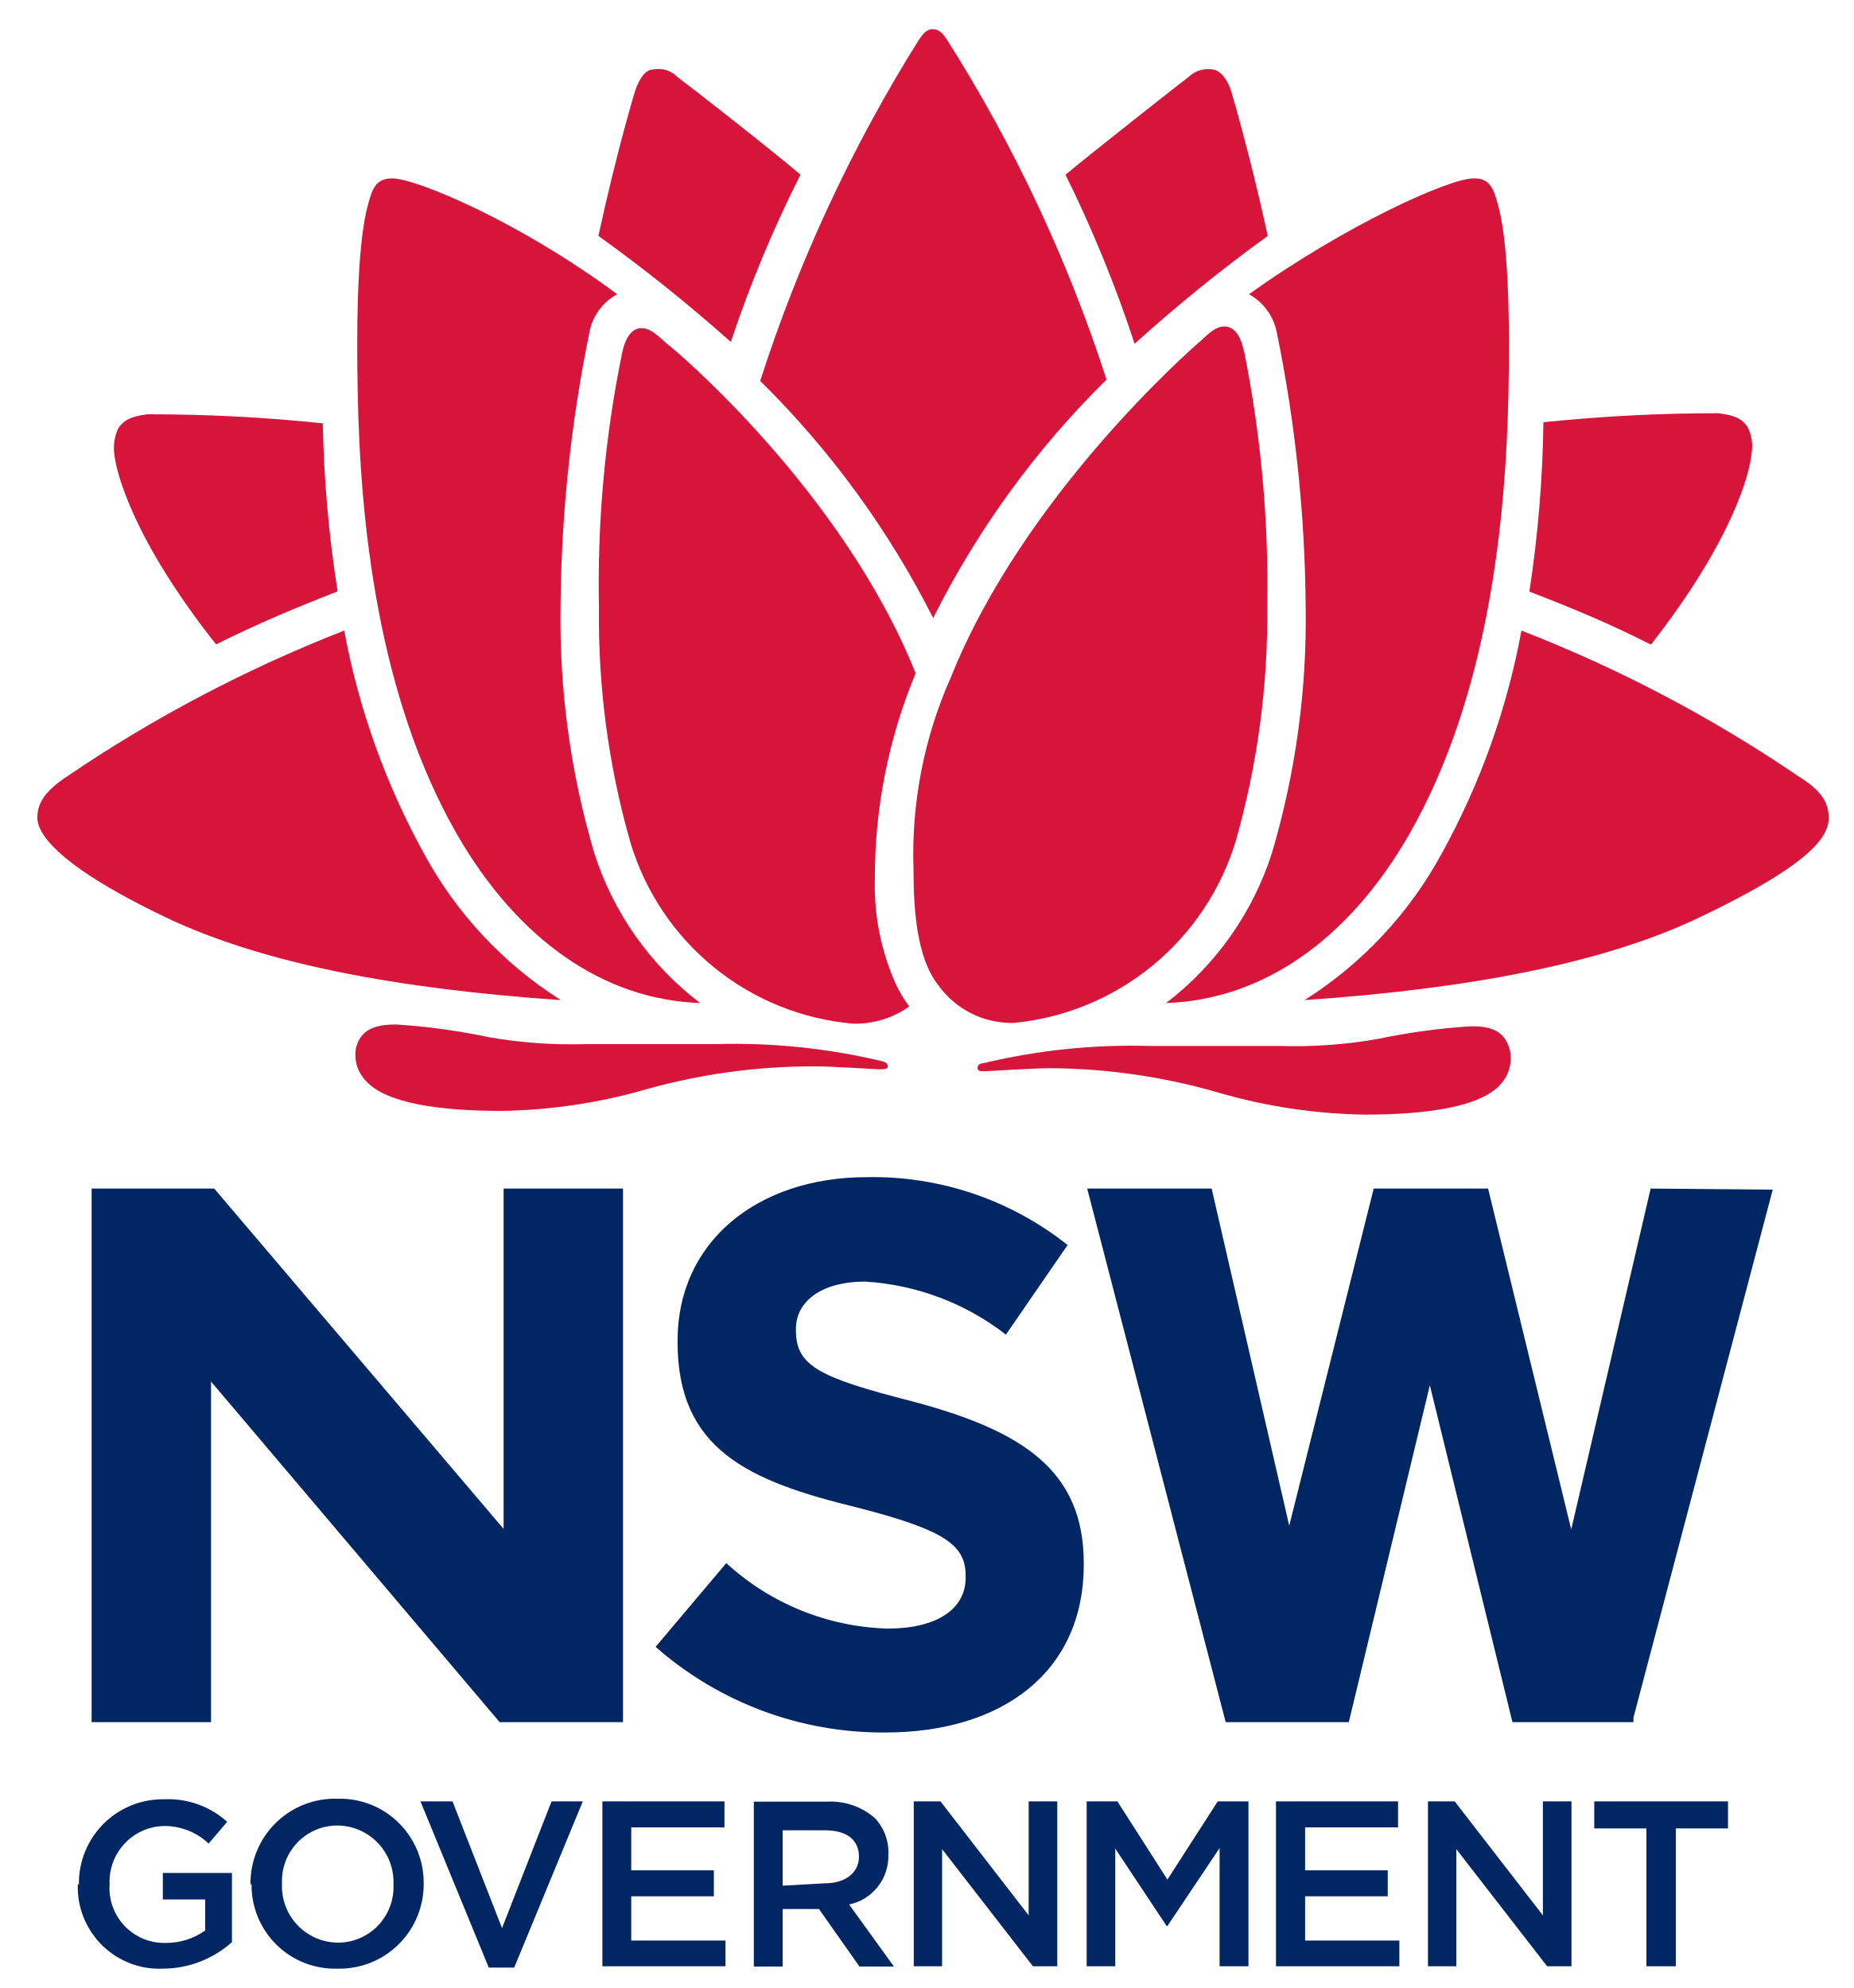
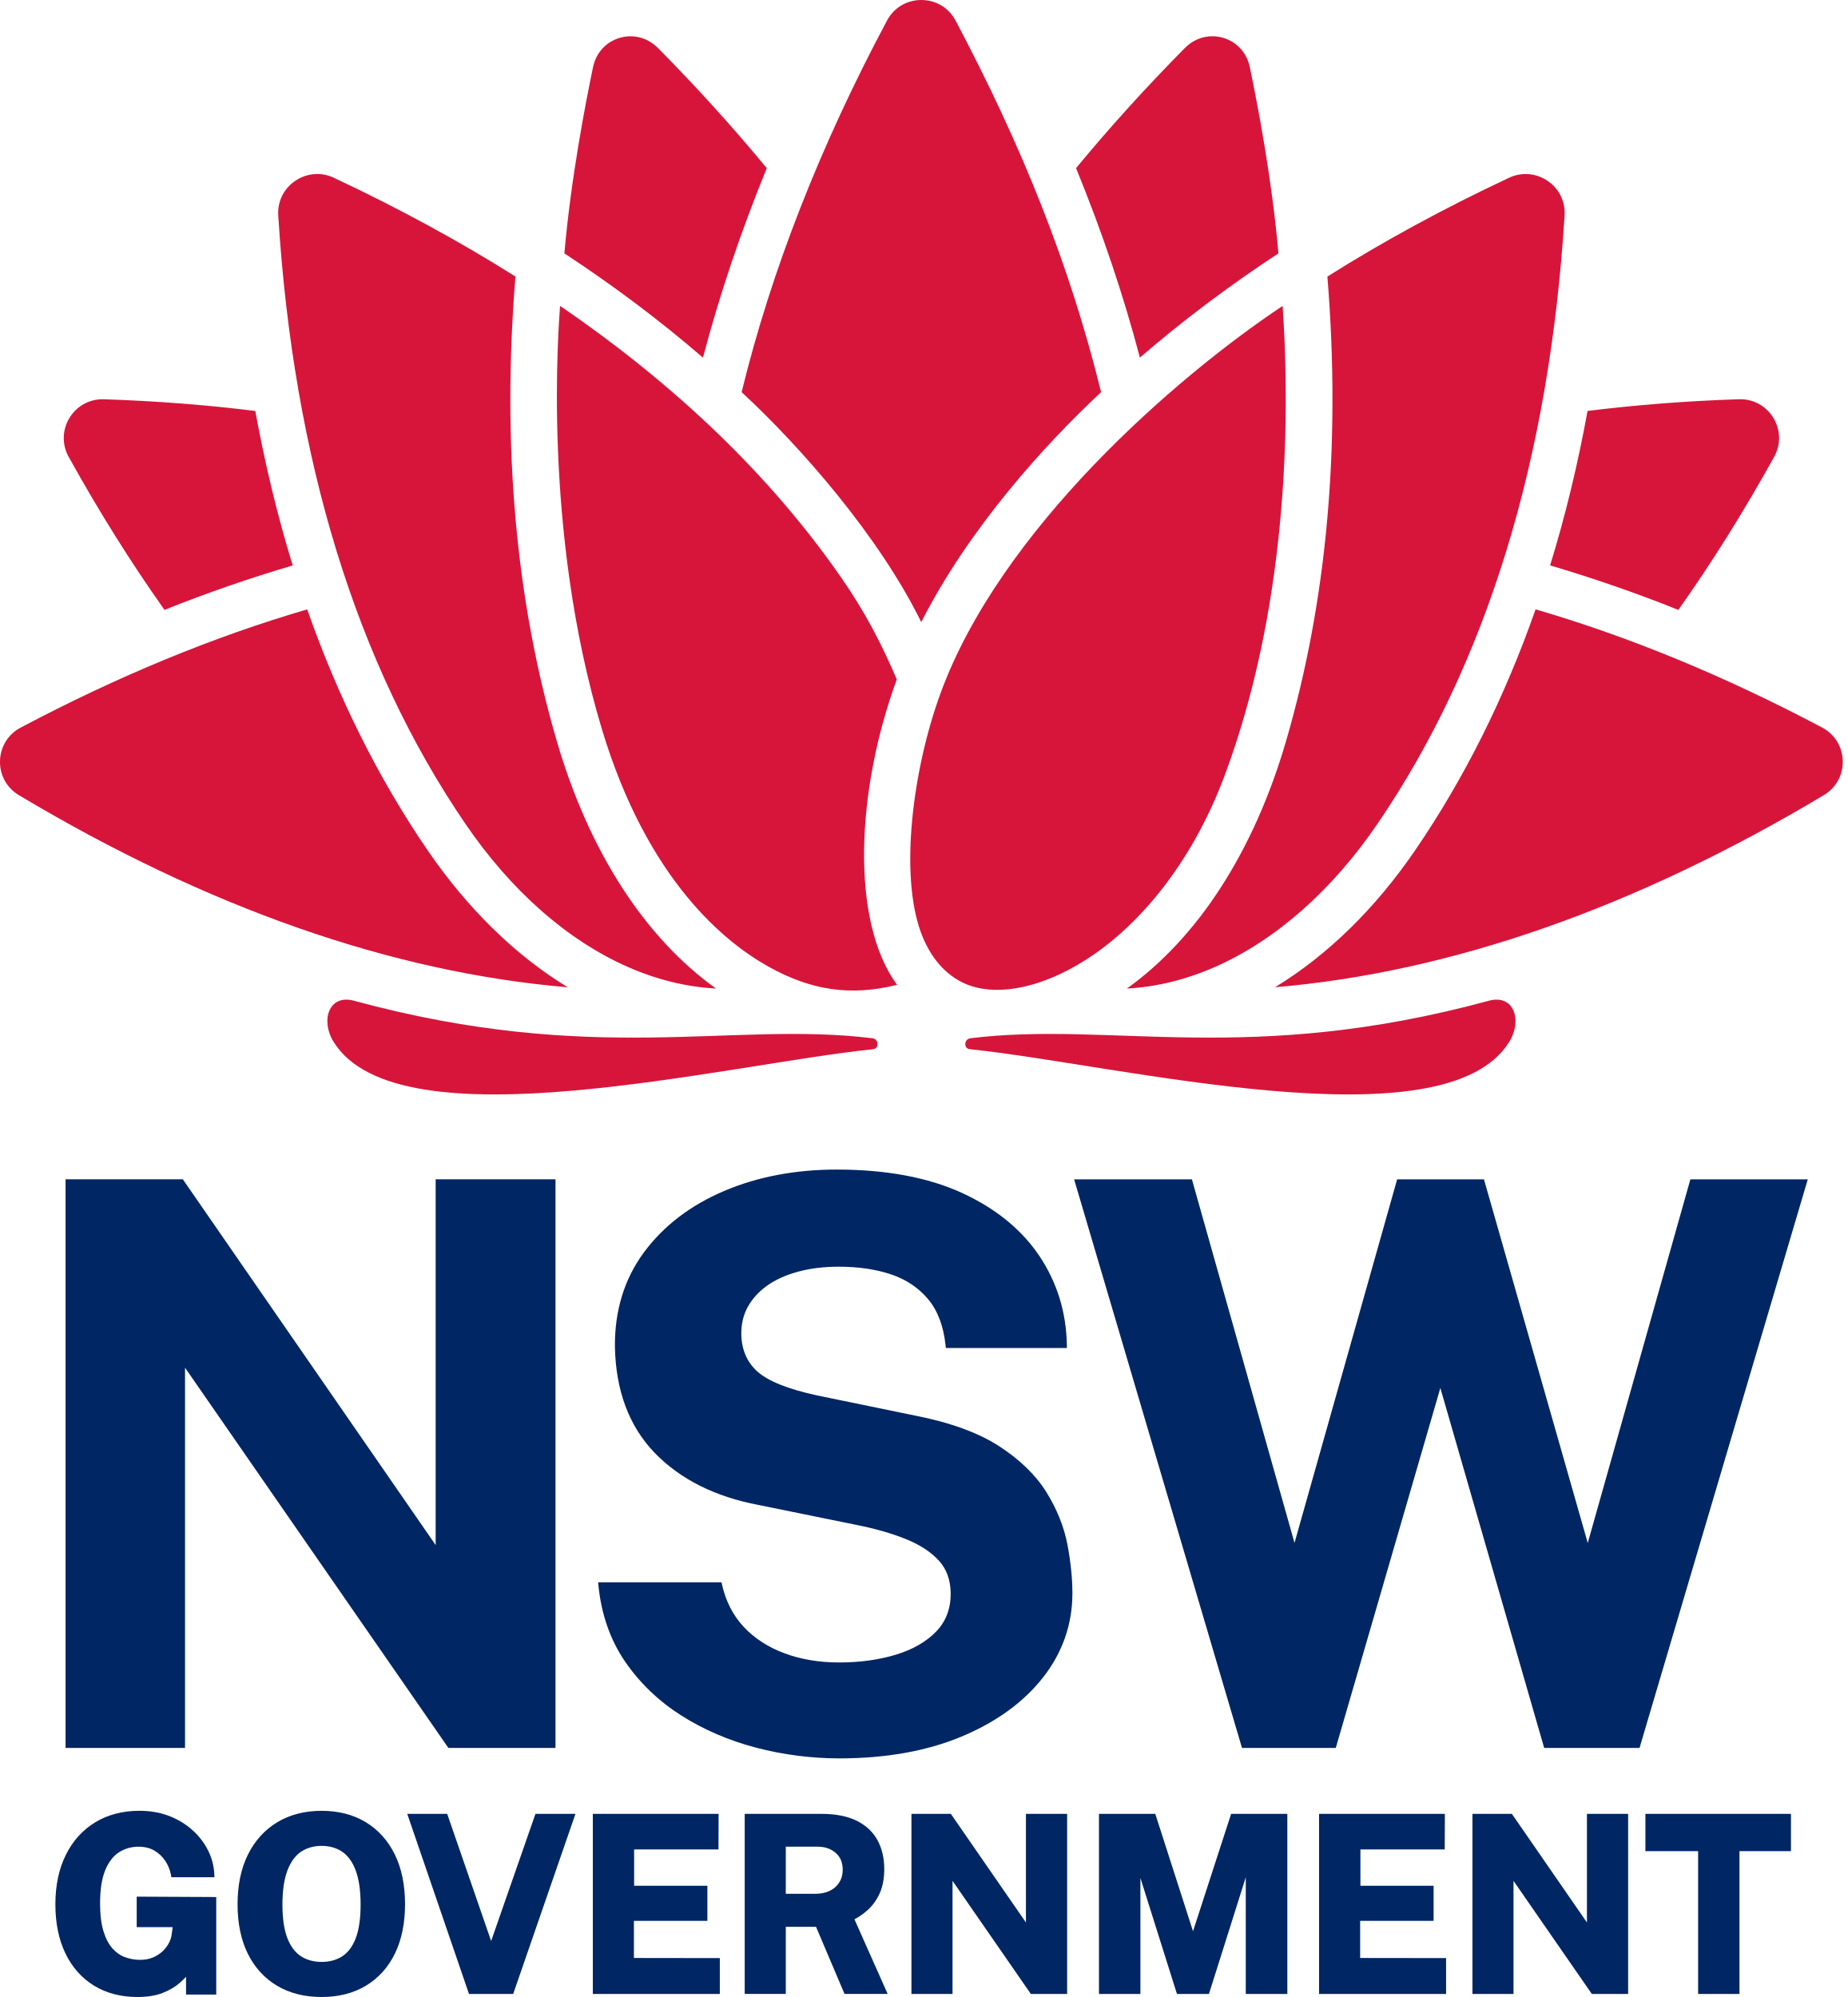
- <svg xmlns="http://www.w3.org/2000/svg" width="261" height="280" viewBox="0 0 261 280" fill="none">
-   <path d="m92.319 231.952 9.955-11.797a34.99 34.99 0 0 0 22.744 9.221c6.824 0 10.962-2.688 10.962-7.168v-.224c0-4.256-2.61-6.421-15.324-9.669-15.324-3.734-25.242-8.176-25.242-23.296v-.224c0-13.851 11.185-22.998 26.659-22.998a44.072 44.072 0 0 1 28.262 9.558l-8.687 12.618a35.845 35.845 0 0 0-19.799-7.466c-6.413 0-9.769 2.949-9.769 6.645v.224c0 5.003 3.244 6.645 16.406 10.005 15.436 4.107 24.124 9.67 24.124 22.774v.224c0 15.157-11.521 23.632-27.927 23.632a48.433 48.433 0 0 1-32.364-12.059Zm-21.402-16.613-40.753-47.936H12.9v75.152h16.816v-47.974l40.641 47.974h17.375v-75.152H70.917v47.936Zm150.336.074 11.186-48.01 17.189.149-19.613 74.368v.635h-17.039l-11.633-47.451-11.41 47.451h-17.338l-19.5-75.152h17.524l10.925 47.488 11.894-47.488h16.108l11.707 48.01Z" fill="#002664" />
-   <path d="M36.161 260.728a11.922 11.922 0 0 0-.888 4.712l.15-.075a11.777 11.777 0 0 0 3.503 8.534 11.737 11.737 0 0 0 8.577 3.375c1.591.041 3.175-.24 4.655-.826a11.865 11.865 0 0 0 7.5-11.158 11.805 11.805 0 0 0-7.445-11.122 11.76 11.76 0 0 0-4.635-.824 11.884 11.884 0 0 0-8.745 3.404 11.898 11.898 0 0 0-2.672 3.98Zm18.733 1.511c.379.997.553 2.06.514 3.126v.075a7.85 7.85 0 0 1-2.172 5.762 7.82 7.82 0 0 1-5.659 2.414 7.94 7.94 0 0 1-7.38-5.185 7.962 7.962 0 0 1-.487-3.141 7.808 7.808 0 0 1 4.722-7.548 7.792 7.792 0 0 1 3.071-.628 7.954 7.954 0 0 1 5.7 2.448 7.944 7.944 0 0 1 1.691 2.677Zm-42.925-1.42a11.844 11.844 0 0 0-.859 4.621l-.15-.075a11.506 11.506 0 0 0 7.353 11.155c1.483.571 3.067.828 4.654.755a14.645 14.645 0 0 0 9.694-3.734v-9.744H22.93v3.734h5.965v4.368a9.494 9.494 0 0 1-5.593 1.754 7.698 7.698 0 0 1-5.764-2.402 7.73 7.73 0 0 1-2.103-5.886 7.844 7.844 0 0 1 2.04-5.631 7.825 7.825 0 0 1 5.417-2.545 9.051 9.051 0 0 1 6.488 2.464l2.61-3.061a12.403 12.403 0 0 0-8.911-3.173 11.8 11.8 0 0 0-8.522 3.478 11.833 11.833 0 0 0-2.588 3.922Zm47.24-7.102h4.512l6.973 17.845 6.972-17.845h4.4l-9.657 23.408h-3.58l-9.62-23.408Zm42.805 0H84.825v23.221h17.338v-3.621H88.889v-6.235h11.633v-3.658H88.889v-6.048h13.125v-3.659Zm4.138.038h10.328a9.425 9.425 0 0 1 6.711 2.314 6.977 6.977 0 0 1 1.902 5.152 6.947 6.947 0 0 1-5.519 7.019l6.302 8.736h-4.847l-5.705-8.101h-5.108v8.101h-4.064v-23.221Zm10.029 11.498c2.909 0 4.773-1.53 4.773-3.733 0-2.464-1.79-3.733-4.81-3.733h-5.928v7.802l5.965-.336Zm16.257-11.536h-3.766v23.221h3.99v-16.501l12.789 16.501h3.43v-23.221h-4.027v16.053l-12.416-16.053Zm20.583 0h4.325l7.047 11.013 7.084-11.013h4.325v23.221h-4.064v-16.65l-7.345 10.976h-.112l-7.234-10.902v16.576h-4.026v-23.221Zm43.846 0h-17.189v23.221h17.375v-3.621H183.78v-6.235h11.633v-3.658H183.78v-6.048h13.087v-3.659Zm4.214 0h3.766l12.416 16.053v-16.053h4.027v23.221h-3.431l-12.789-16.501v16.501h-3.989v-23.221Zm23.416 3.808h7.346v19.413h4.138v-19.413h7.346v-3.808h-18.83v3.808Z" fill="#002664" />
-   <path d="M179.829 47.002a199.218 199.218 0 0 1 4.027 38.342 115.856 115.856 0 0 1-4.735 34.757 43.12 43.12 0 0 1-14.915 21.168c13.535-.448 25.69-8.848 34.266-23.819 11.186-19.6 13.572-44.24 13.945-62.235.41-20.495-1.156-25.349-1.753-27.327-.596-1.979-1.417-2.8-3.169-2.763-3.43 0-18.009 6.57-31.618 16.315a7.92 7.92 0 0 1 3.952 5.562Z" fill="#D7153A" />
-   <path d="M142.805 144.069a36.296 36.296 0 0 0 19.484-8.066 36.367 36.367 0 0 0 11.724-17.545 116.493 116.493 0 0 0 4.437-33.114 167.468 167.468 0 0 0-3.206-35.58c-.298-1.306-.783-3.36-2.386-3.732-1.604-.374-3.021 1.344-3.99 2.165-.969.821-24.646 21.504-34.937 47.115a61.393 61.393 0 0 0-5.294 27.178c0 5.899.522 12.507 3.467 16.24a12.697 12.697 0 0 0 10.701 5.339ZM178.525 33.227c-2.685-12.246-5.22-20.571-5.22-20.608-.56-1.494-1.38-2.651-2.536-2.838a3.985 3.985 0 0 0-3.43 1.083c-1.641 1.232-13.423 10.528-17.301 13.739a180.017 180.017 0 0 1 9.732 23.818 220.726 220.726 0 0 1 18.755-15.194ZM246.644 63.877a5.939 5.939 0 0 0-.559-3.733c-.746-1.12-1.715-1.643-4.101-1.941a236.173 236.173 0 0 0-24.646 1.269 172.783 172.783 0 0 1-1.976 23.856c5.742 2.203 11.185 4.442 17.114 7.466 11.558-14.784 13.945-24.229 14.168-26.917ZM257.494 115.061c0-1.978-1.007-3.733-4.176-5.674a194.57 194.57 0 0 0-39.076-20.571 103.542 103.542 0 0 1-11.185 31.323 55.982 55.982 0 0 1-19.352 20.72c22.856-1.568 42.096-5.115 55.929-11.798 15.884-7.616 17.972-11.461 17.86-14ZM207.01 144.555a92.057 92.057 0 0 0-13.087 1.792 67.03 67.03 0 0 1-13.721.97h-18.345a89.782 89.782 0 0 0-23.378 2.427c-.41 0-.895.261-.82.747.075.485.634.373 1.23.373.597 0 6.302-.411 9.098-.411a86.804 86.804 0 0 1 23.714 3.472 77.846 77.846 0 0 0 20.507 3.062c8.688 0 16.219-1.083 19.053-4.219a5.491 5.491 0 0 0 1.38-4.741c-.634-2.539-2.238-3.547-5.631-3.472ZM64.317 117.451c8.576 14.933 20.73 23.37 34.266 23.818a42.897 42.897 0 0 1-14.915-21.168 115.88 115.88 0 0 1-4.735-34.757c.1-12.88 1.449-25.722 4.027-38.341a7.732 7.732 0 0 1 3.952-5.563C73.116 31.21 58.724 25.2 55.294 25.125c-1.79 0-2.61.747-3.207 2.763-.596 2.016-2.125 6.832-1.715 27.328.336 17.995 2.722 42.635 13.945 62.235Z" fill="#D7153A" />
-   <path d="M93.924 48.421c-.97-.821-2.46-2.501-3.99-2.165-1.528.336-2.125 2.352-2.386 3.733a162.127 162.127 0 0 0-3.206 35.579 115.208 115.208 0 0 0 4.437 33.115 36.029 36.029 0 0 0 11.782 17.581 35.949 35.949 0 0 0 19.612 7.917 13.111 13.111 0 0 0 7.868-2.426 17.348 17.348 0 0 1-1.939-3.248 33.866 33.866 0 0 1-2.909-14.635 74.768 74.768 0 0 1 5.742-29.045c-10.29-25.723-34.079-45.771-35.01-46.406ZM131.395 87.061a126.92 126.92 0 0 1 24.422-33.6 210.364 210.364 0 0 0-22.483-47.899c-.597-.858-1.082-1.456-1.977-1.456-.894 0-1.305.598-1.938 1.456a213.57 213.57 0 0 0-22.372 48.086 127.798 127.798 0 0 1 24.46 33.6l-.112-.187ZM112.717 24.603c-3.729-3.211-15.623-12.507-17.301-13.739a3.73 3.73 0 0 0-3.393-1.083c-1.193 0-1.976 1.344-2.535 2.838 0 0-2.573 8.362-5.22 20.608A227.013 227.013 0 0 1 102.91 48.16a174.863 174.863 0 0 1 9.807-23.557ZM30.426 90.757c6.003-2.986 11.372-5.226 17.114-7.466a172.682 172.682 0 0 1-2.088-23.67 236.484 236.484 0 0 0-24.683-1.27c-2.386.3-3.318.822-4.101 1.942a6.504 6.504 0 0 0-.56 3.734c.261 2.538 2.648 11.984 14.318 26.73ZM59.656 120.139A104.64 104.64 0 0 1 48.47 88.816a196.833 196.833 0 0 0-39.075 20.571c-3.17 2.128-4.064 3.733-4.139 5.674-.074 1.942 1.976 6.384 17.786 14 13.833 6.683 33.072 10.23 55.928 11.798a55.976 55.976 0 0 1-19.314-20.72ZM124.274 149.483a89.357 89.357 0 0 0-23.34-2.427H82.589a67.616 67.616 0 0 1-13.758-.971 91.22 91.22 0 0 0-13.05-1.792c-3.43 0-4.997.971-5.63 3.211a5.271 5.271 0 0 0 1.379 4.741c2.796 3.136 10.328 4.219 19.053 4.219a77.564 77.564 0 0 0 20.47-3.061 87.039 87.039 0 0 1 23.639-3.211c2.796 0 8.464.411 9.098.411.634 0 1.193 0 1.23-.374.037-.373-.335-.634-.746-.746Z" fill="#D7153A" />
+ <svg xmlns="http://www.w3.org/2000/svg" class="nsw-header__waratah-gov" viewBox="0 0 259 280" fill="none">
+   <path class="hide" fill-rule="evenodd" clip-rule="evenodd" d="M24.208 270.207h-5.045v-4.277l11.15.054v13.676H26.08v-2.491c-.266.278-.553.556-.86.833-.673.585-1.49 1.07-2.433 1.434-.96.373-2.143.564-3.513.564-2.33 0-4.385-.539-6.109-1.6-1.727-1.065-3.073-2.594-4.007-4.538-.926-1.927-1.395-4.231-1.395-6.85 0-2.657.494-4.994 1.47-6.946.971-1.96 2.363-3.498 4.132-4.571 1.768-1.065 3.849-1.604 6.183-1.604 1.515 0 2.915.245 4.156.725 1.255.485 2.36 1.157 3.273 1.985a9.61 9.61 0 0 1 2.192 2.852 8.196 8.196 0 0 1 .872 3.319l.021.435h-6.038l-.062-.339a5.22 5.22 0 0 0-.814-1.981 4.562 4.562 0 0 0-1.537-1.43c-.614-.352-1.345-.531-2.175-.531-1.005 0-1.931.261-2.741.775-.806.51-1.458 1.351-1.935 2.495-.486 1.169-.731 2.74-.731 4.679 0 1.579.162 2.897.482 3.925.311 1.011.739 1.819 1.266 2.403.523.581 1.117.991 1.773 1.219a6.036 6.036 0 0 0 2.089.369c.669 0 1.27-.112 1.79-.328.523-.224.98-.514 1.354-.866.377-.356.676-.746.884-1.152.216-.41.349-.816.399-1.21l.14-1.028Zm20.878-16.312c2.354 0 4.435.534 6.179 1.587 1.752 1.061 3.13 2.59 4.086 4.546.947 1.935 1.428 4.281 1.428 6.967 0 2.648-.473 4.969-1.412 6.9-.946 1.948-2.317 3.469-4.073 4.521-1.744 1.053-3.837 1.583-6.212 1.583-2.396 0-4.502-.534-6.254-1.583-1.753-1.044-3.135-2.557-4.099-4.505-.947-1.927-1.428-4.252-1.428-6.912 0-2.673.486-5.015 1.449-6.954.968-1.956 2.355-3.486 4.12-4.551 1.764-1.061 3.853-1.599 6.216-1.599Zm0 21.185c1.117 0 2.093-.265 2.898-.787.802-.523 1.433-1.372 1.881-2.516.453-1.185.686-2.772.686-4.712 0-1.993-.237-3.618-.698-4.832-.444-1.181-1.08-2.056-1.885-2.603-.814-.543-1.782-.82-2.878-.82-1.1 0-2.072.277-2.886.82-.81.543-1.453 1.422-1.906 2.611-.47 1.223-.706 2.843-.706 4.82 0 1.944.237 3.531.702 4.712.452 1.148 1.092 1.997 1.902 2.515.81.527 1.781.792 2.89.792Zm23.764-2.93-6.162-17.829H57.09l8.654 25.251h6.195l8.73-25.251h-5.607L68.85 272.15Zm30.312-2.827H88.863v5.206l12.043.016v5.027H83.103v-25.251h17.632l-.016 4.99H88.892v5.089h10.27v4.923Zm22.482-1.529c.685-.613 1.246-1.401 1.678-2.341.419-.933.635-2.081.635-3.419 0-1.497-.311-2.835-.93-3.983-.619-1.169-1.599-2.093-2.919-2.756-1.3-.647-2.973-.974-4.975-.974h-10.738v25.243h5.759v-9.404h4.24l3.991 9.404h6.046l-4.651-10.456c.673-.357 1.3-.8 1.864-1.314Zm-3.513-5.64c0 .999-.336 1.79-1.025 2.428-.69.63-1.649.949-2.857.949h-4.095v-6.606h4.456c1.038 0 1.873.286 2.545.875.657.576.976 1.347.976 2.354Zm15.159-7.833 10.527 15.23v-15.23h5.776v25.251h-5.086l-10.98-15.86v15.86h-5.759v-25.251h5.522Zm33.949 16.461-5.29-16.461h-7.894v25.251h5.809v-16.266l5.124 16.266h4.485l5.162-16.357v16.357h5.826v-25.251h-7.878l-5.344 16.461Zm33.727-1.459h-10.298v5.206l12.046.016v5.027h-17.806v-25.251h17.636l-.021 4.99h-11.818v5.089h10.261v4.923Zm21.494.228-10.523-15.23h-5.527v25.251h5.756v-15.86l10.979 15.86h5.087v-25.251h-5.772v15.23Zm15.586-10.004h-7.388v-5.226h20.402v5.226h-7.217v20.025h-5.797v-20.025Z" fill="#002664" />
+   <path fill-rule="evenodd" clip-rule="evenodd" d="M146.699 209.236c-1.482-2.395-3.717-4.571-6.64-6.465-2.919-1.894-6.897-3.34-11.81-4.297l-13.678-2.814c-4.132-.891-6.981-2.043-8.468-3.419-1.449-1.343-2.184-3.129-2.184-5.309 0-1.388.316-2.652.943-3.759.623-1.111 1.528-2.093 2.687-2.922 1.166-.828 2.616-1.483 4.306-1.943 1.711-.469 3.633-.705 5.714-.705 2.74 0 5.211.361 7.346 1.078 2.109.713 3.857 1.881 5.194 3.481 1.338 1.6 2.16 3.775 2.442 6.465l.038.373h16.971l-.008-.427c-.075-4.575-1.371-8.773-3.85-12.474-2.483-3.705-6.141-6.681-10.879-8.852-4.726-2.164-10.623-3.262-17.528-3.262-5.801 0-11.117 1.011-15.805 3.009-4.7 2.002-8.475 4.89-11.212 8.587-2.749 3.717-4.12 8.164-4.078 13.224.112 6.175 1.99 11.186 5.577 14.903 3.576 3.697 8.476 6.158 14.567 7.306l13.795 2.81c2.529.502 4.825 1.16 6.823 1.96 1.96.784 3.525 1.803 4.651 3.03 1.1 1.197 1.657 2.772 1.657 4.67 0 2.114-.694 3.9-2.06 5.301-1.4 1.434-3.301 2.515-5.643 3.224-2.388.721-5.058 1.086-7.936 1.086-2.807 0-5.394-.435-7.686-1.297-2.28-.85-4.194-2.093-5.689-3.693-1.491-1.591-2.513-3.585-3.04-5.918l-.075-.327H83.846l.045.46c.407 4.045 1.666 7.629 3.738 10.659 2.068 3.009 4.717 5.545 7.873 7.551 3.148 1.993 6.677 3.514 10.494 4.513a46.33 46.33 0 0 0 11.693 1.5c6.466 0 12.2-1.019 17.046-3.034 4.867-2.022 8.717-4.807 11.449-8.276 2.753-3.493 4.148-7.476 4.148-11.848 0-2.064-.232-4.36-.697-6.822-.478-2.482-1.466-4.948-2.936-7.327ZM25.937 191.763l36.916 53.312H77.87v-79.724H61.072v51.282L25.754 165.53l-.125-.179H9.19v79.724h16.748v-53.312Zm196.637 24.577 14.388-50.987h16.457l-23.587 79.724h-13.367l-14.554-50.469-14.659 50.469h-13.147l-23.533-79.724h16.511l14.384 50.979 14.389-50.979h12.167l14.551 50.987Z" fill="#002664" />
+   <path d="M122.291 145.572c-19.75-2.424-38.934 3.904-72.69-5.263-3.447-.937-4.718 2.694-2.854 5.736 9.07 14.803 54.881 3.203 75.635 1.065.906-.095.814-1.426-.091-1.538ZM208.735 140.309c-33.756 9.167-52.941 2.839-72.691 5.263-.905.112-1 1.447-.091 1.538 20.759 2.138 66.566 13.738 75.635-1.065 1.864-3.042.594-6.673-2.853-5.736ZM59.882 119.132c-6.864-10.058-12.474-21.31-16.818-33.69-13.101 3.826-26.51 9.346-40.16 16.57a5.388 5.388 0 0 0-2.902 4.67 5.38 5.38 0 0 0 2.653 4.812c26.431 15.802 52.273 24.841 76.93 26.933-7.34-4.475-14.072-11.044-19.703-19.295ZM23.059 85.513a201.529 201.529 0 0 1 17.976-6.233c-2.126-6.896-3.87-14.12-5.249-21.658-6.827-.85-13.89-1.4-21.199-1.641-.062 0-.128-.004-.19-.004a5.391 5.391 0 0 0-4.647 2.602 5.383 5.383 0 0 0-.12 5.483c4.243 7.659 8.724 14.808 13.429 21.45ZM88.005 135.572c4.099 1.807 8.293 2.818 12.358 3.029-9.953-7.12-17.773-19.192-22.278-34.58-5.805-19.81-7.745-41.666-5.83-65.247-7.832-4.936-16.32-9.557-25.46-13.85a5.428 5.428 0 0 0-5.402.43 5.396 5.396 0 0 0-2.388 4.841c2.126 34.215 10.95 62.915 26.223 85.298 6.404 9.391 14.281 16.332 22.777 20.079ZM107.488 23.577A253.323 253.323 0 0 0 92.235 6.735c-1.063-1.078-2.433-1.65-3.85-1.65-.506 0-1.017.075-1.523.224-1.923.568-3.314 2.106-3.733 4.115-1.072 5.164-3.11 15.69-4.012 26.101 7.014 4.613 13.492 9.49 19.426 14.621 2.3-8.757 5.29-17.63 8.945-26.569ZM255.42 102.007c-13.65-7.223-27.058-12.744-40.16-16.569-4.343 12.38-9.953 23.631-16.818 33.689-5.63 8.255-12.362 14.82-19.708 19.296 24.658-2.093 50.5-11.132 76.931-26.934 1.715-1.024 2.707-2.822 2.653-4.811-.045-1.99-1.133-3.734-2.898-4.671ZM235.273 85.513c4.705-6.643 9.186-13.796 13.43-21.455.963-1.74.922-3.788-.121-5.483a5.4 5.4 0 0 0-4.837-2.598c-7.309.24-14.377.796-21.199 1.641-1.375 7.539-3.123 14.762-5.249 21.658a203.803 203.803 0 0 1 17.976 6.237ZM180.247 104.025c-4.505 15.384-12.329 27.46-22.278 34.58 4.065-.211 8.263-1.227 12.358-3.034 8.496-3.746 16.373-10.688 22.777-20.075 15.273-22.383 24.097-51.082 26.223-85.297a5.394 5.394 0 0 0-2.388-4.84 5.428 5.428 0 0 0-5.402-.432c-9.14 4.29-17.628 8.91-25.46 13.85 1.915 23.582-.029 45.434-5.83 65.248ZM179.214 35.52c-.901-10.406-2.94-20.932-4.011-26.1-.416-2.01-1.811-3.547-3.733-4.115a5.39 5.39 0 0 0-1.524-.224c-1.416 0-2.787.572-3.85 1.65-5.485 5.549-10.568 11.164-15.252 16.842 3.654 8.939 6.644 17.812 8.949 26.565 5.934-5.127 12.407-10.005 19.421-14.617ZM129.144 87.229c6.64-13.092 17.246-24.829 25.21-32.243-4.372-17.779-11.104-34.55-20.397-52.097C132.998 1.078 131.195 0 129.148 0s-3.845 1.082-4.808 2.889c-9.389 17.604-16.237 35.122-20.377 52.093 8.313 7.688 19.28 20.224 25.181 32.247Z" fill="#D7153A" />
+   <path d="M153.541 133.686c6.885-4.833 13.77-13.254 18.139-24.97 8.458-22.681 9.334-47.945 8.122-65.823-15.331 10.215-39.665 31.55-47.975 54.36-3.911 10.734-5.734 25.355-2.72 33.511 1.259 3.411 3.401 5.997 6.345 7.227 4.46 1.865 11.312.456 18.089-4.305ZM125.713 95.261c-2.027-4.724-4.261-9.18-7.728-14.186-9.809-14.16-23.026-26.933-39.475-38.185-.17 2.652-2.57 31.297 5.851 59.304 6.408 21.302 17.354 29.98 23.354 33.333 6.038 3.369 11.561 4.165 18.039 2.557-6.565-8.935-5.747-27.27-.041-42.823Z" fill="#D7153A" />
</svg>
